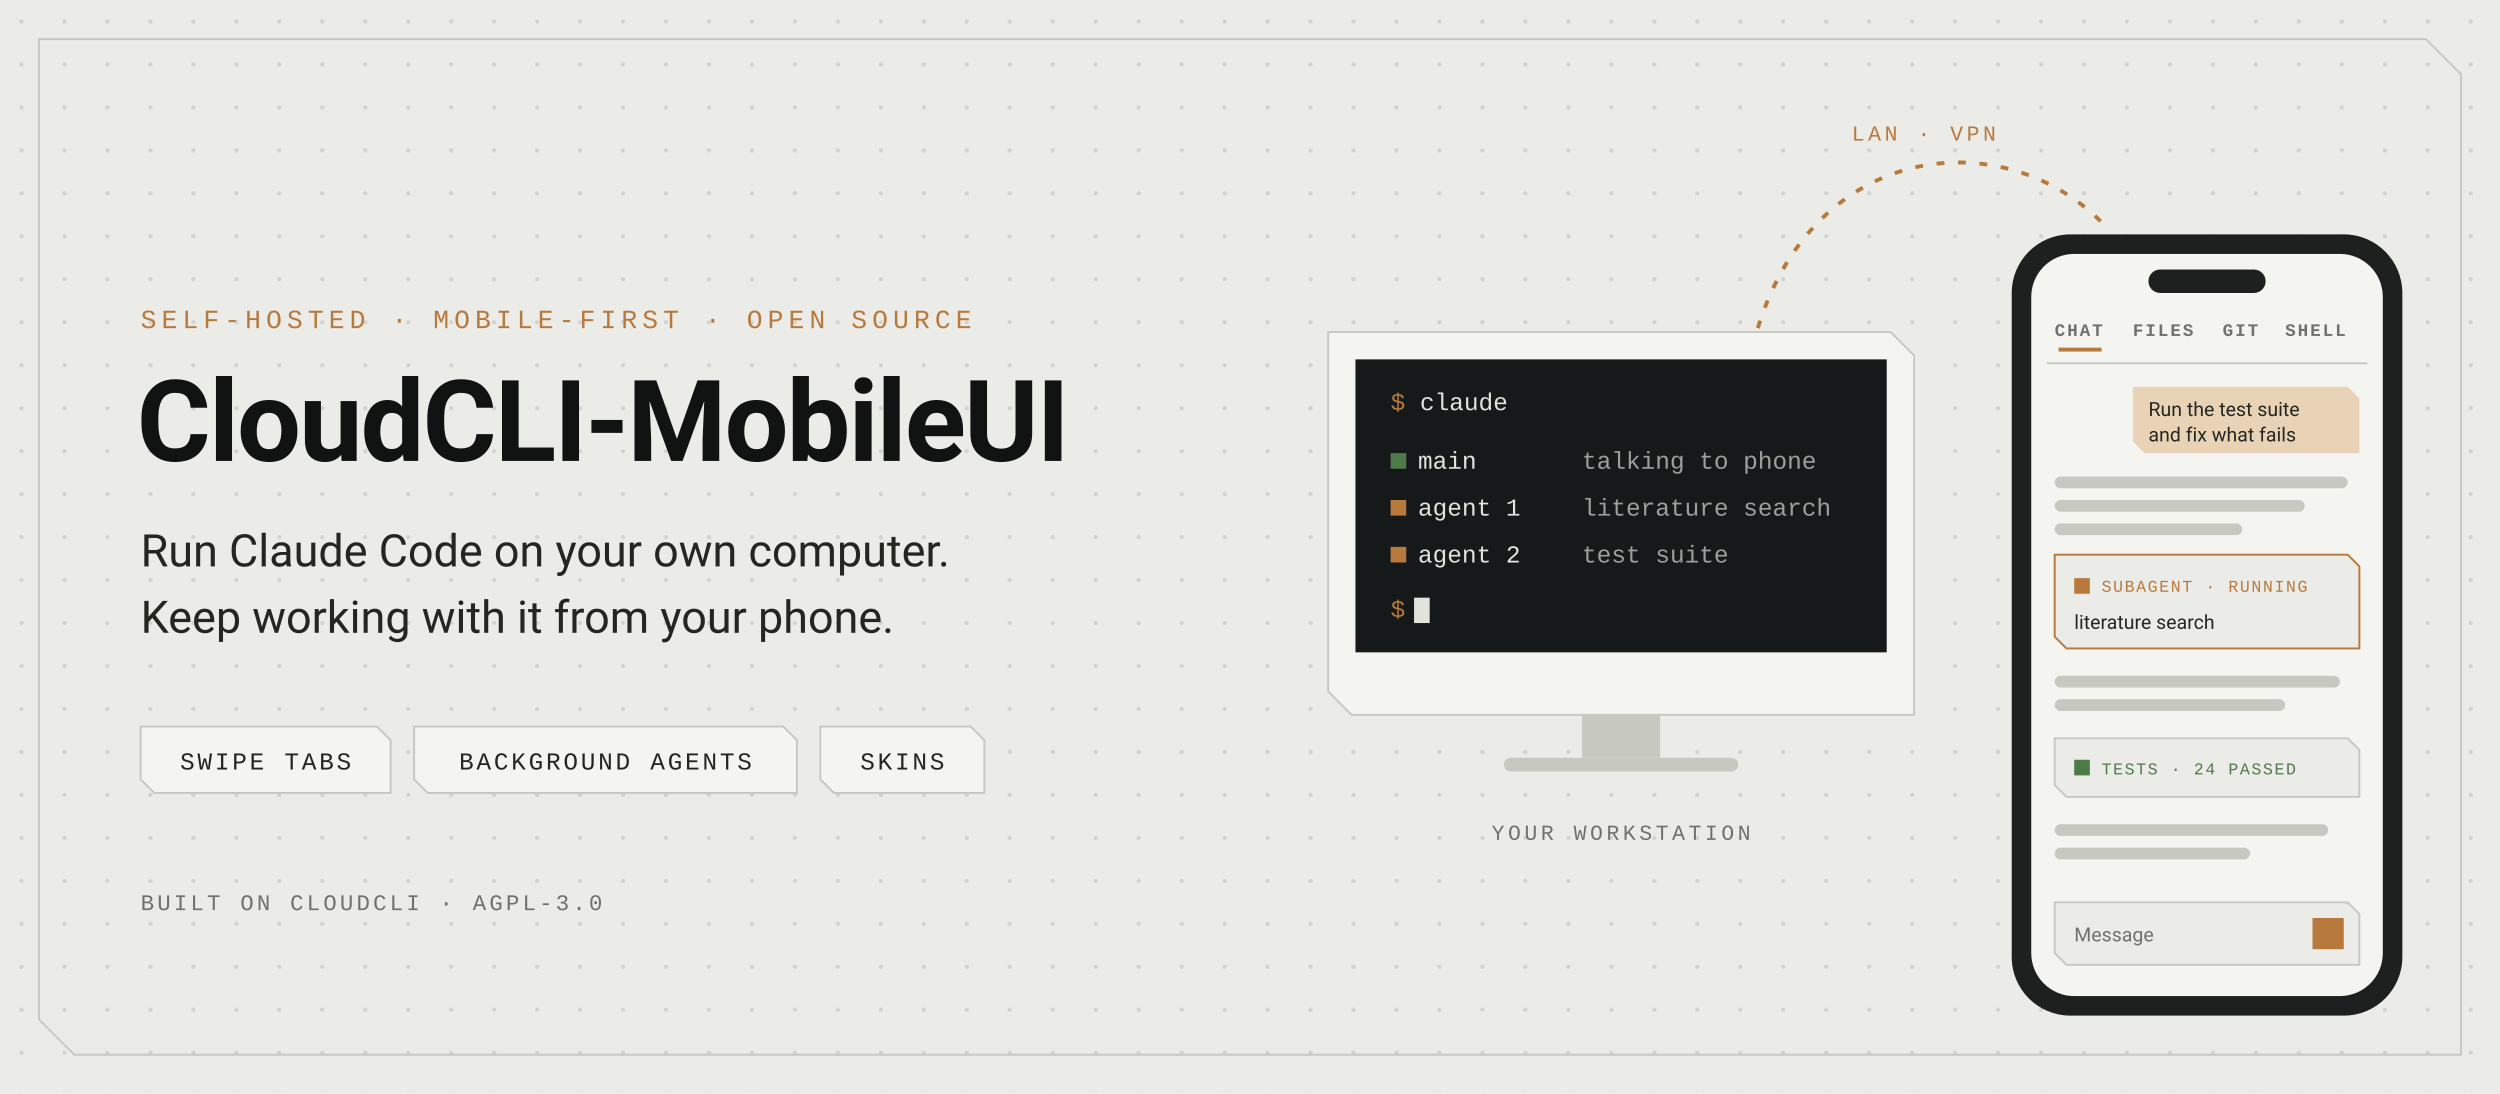
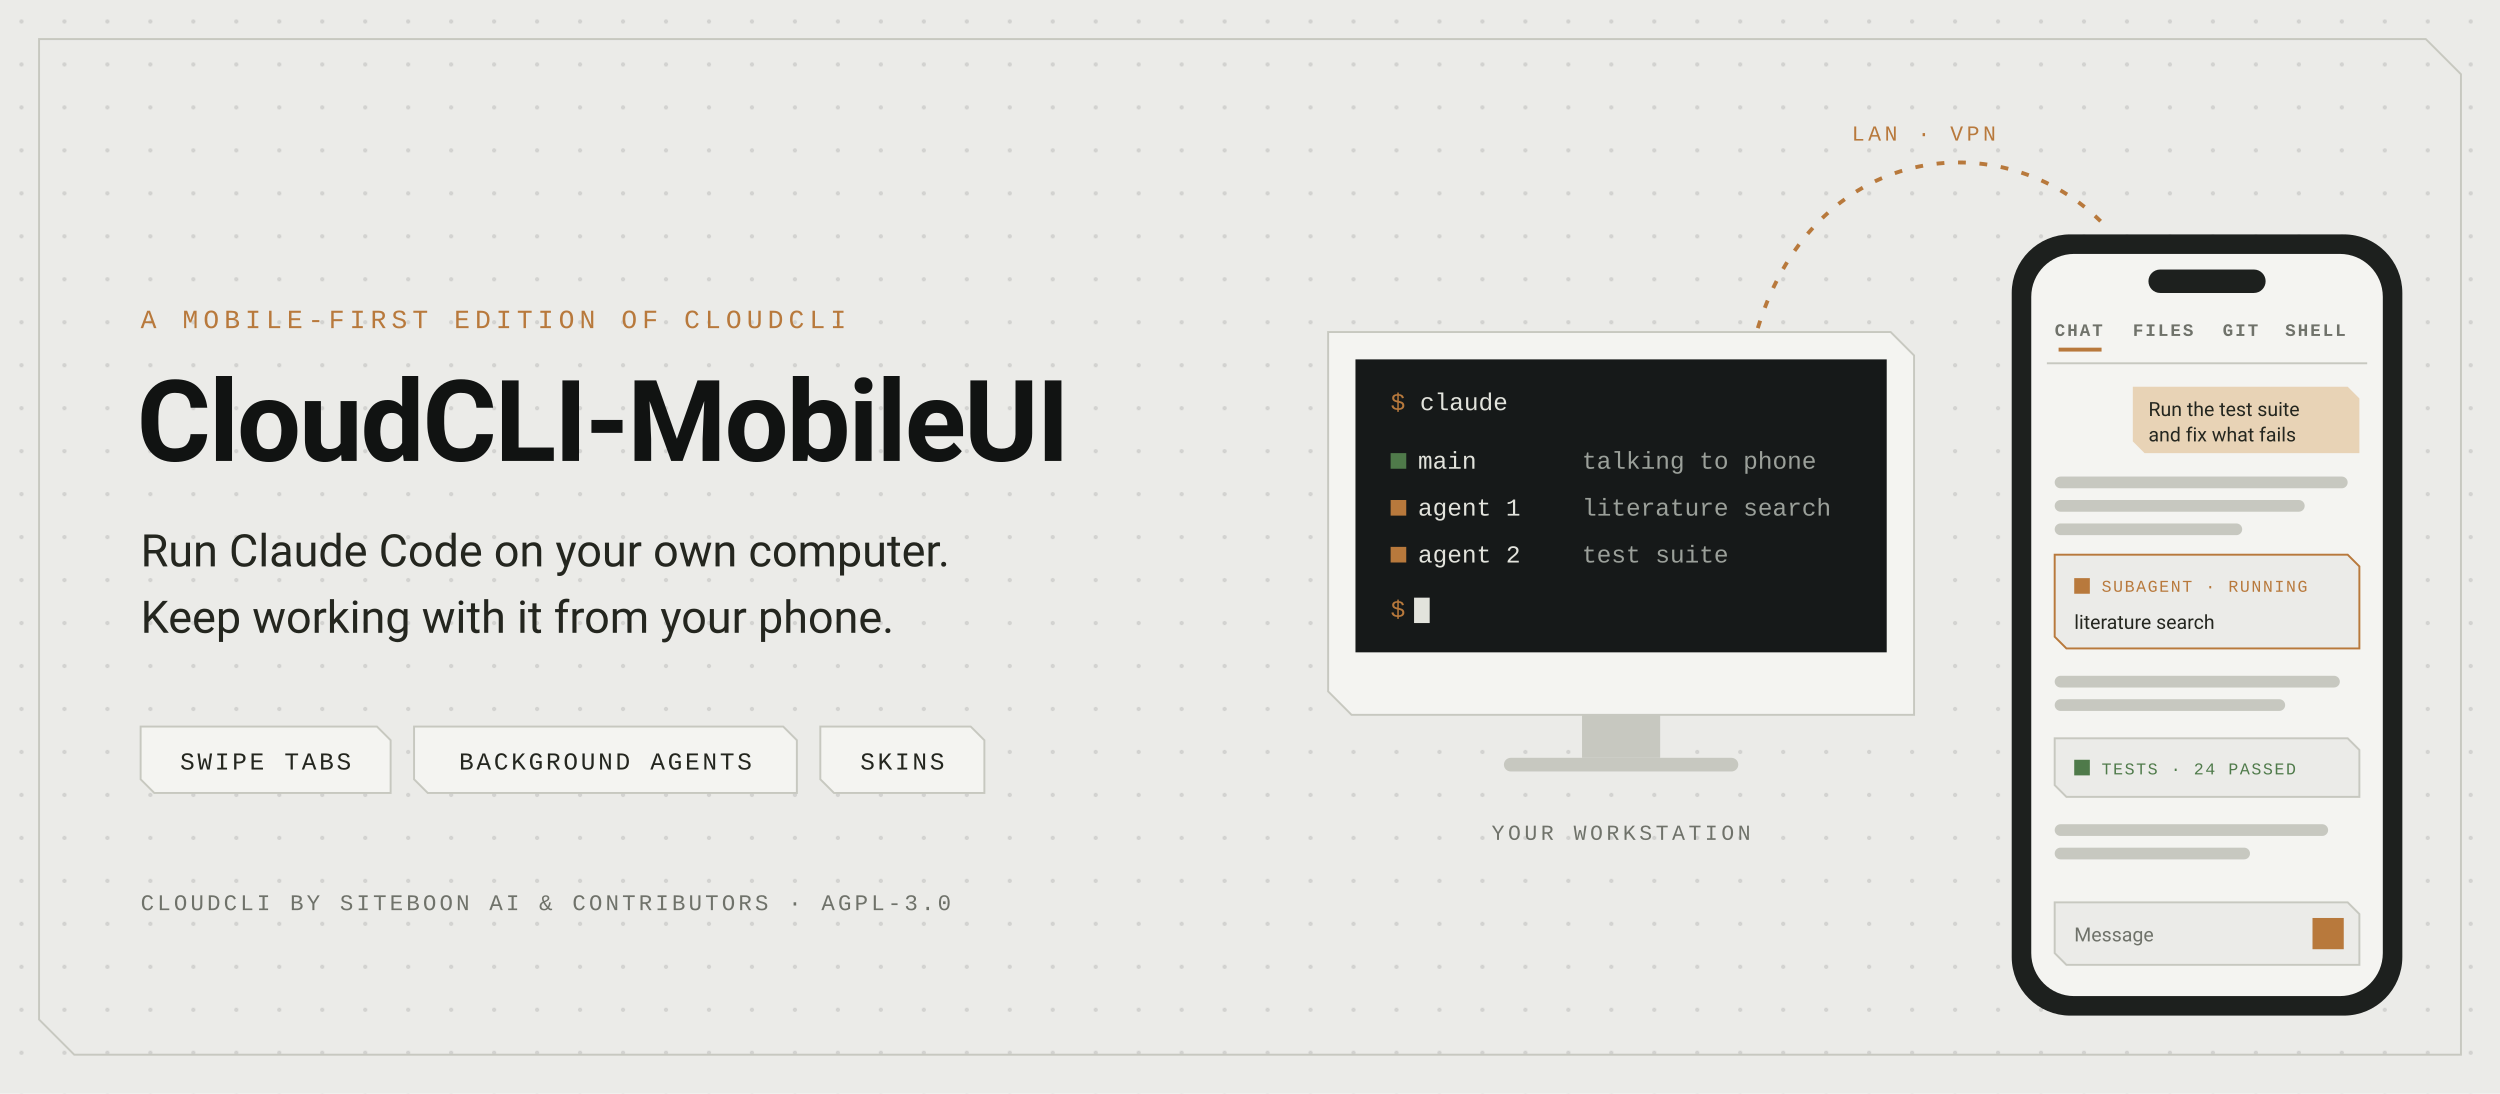
<svg xmlns="http://www.w3.org/2000/svg" width="1280" height="560" viewBox="0 0 1280 560" role="img" aria-labelledby="t d" fill="#24261f">
  <style>
  .sans { font-family: ui-sans-serif, system-ui, -apple-system, 'Segoe UI', Roboto, Helvetica, Arial, sans-serif; }
  .mono { font-family: ui-monospace, SFMono-Regular, Menlo, Consolas, 'Liberation Mono', monospace; }
  .flow { stroke-dasharray: 4 7; animation: flow 1.4s linear infinite; }
  .pulse { animation: pulse 1.6s ease-in-out infinite; }
  .pulse2 { animation: pulse 1.6s ease-in-out .8s infinite; }
  .cursor { animation: blink 1.1s steps(1) infinite; }
  .swipe { animation: swipe 9s ease-in-out infinite; }
  @keyframes flow { to { stroke-dashoffset: -22; } }
  @keyframes pulse { 0%, 100% { opacity: 1; } 50% { opacity: .2; } }
  @keyframes blink { 0%, 49% { opacity: 1; } 50%, 100% { opacity: 0; } }
  @keyframes swipe {
    0%, 18% { transform: translateX(0); }
    25%, 43% { transform: translateX(43.5px); }
    50%, 68% { transform: translateX(83px); }
    75%, 93% { transform: translateX(121.5px); }
    100% { transform: translateX(0); }
  }
  .playhead { animation: playhead 14s linear infinite; }
  @keyframes playhead { from { transform: translateX(0); } to { transform: translateX(900px); } }
  @media (prefers-reduced-motion: reduce) {
    .flow, .pulse, .pulse2, .cursor, .swipe, .playhead { animation: none; }
  }</style>
  <defs>
    <pattern id="dots" width="22" height="22" patternUnits="userSpaceOnUse">
      <circle cx="11" cy="11" r="1.1" fill="rgba(20,22,20,0.11)" />
    </pattern>
    <marker id="arrow" viewBox="0 0 10 10" refX="8" refY="5" markerWidth="7" markerHeight="7" orient="auto-start-reverse">
      <path d="M0,0 L10,5 L0,10 z" fill="#6f726a" />
    </marker>
  </defs>
  <rect width="1280" height="560" fill="#ebebe8" />
  <rect width="1280" height="560" fill="url(#dots)" />
  <polygon points="20,20 1242,20 1260,38 1260,540 38,540 20,522" fill="none" stroke="#c7c8c0" />
-   <text class="mono" x="72" y="168" font-size="13.5" letter-spacing="2.6" fill="#b8793c">SELF-HOSTED · MOBILE-FIRST · OPEN SOURCE</text>
+   <text class="mono" x="72" y="168" font-size="13.5" letter-spacing="2.6" fill="#b8793c">A MOBILE-FIRST EDITION OF CLOUDCLI</text>
  <text class="sans" x="70" y="236" font-size="58" font-weight="700" letter-spacing="-1" fill="#111312">CloudCLI-MobileUI</text>
  <text class="sans" x="72" y="290" font-size="23">Run Claude Code on your own computer.</text>
  <text class="sans" x="72" y="324" font-size="23">Keep working with it from your phone.</text>
  <polygon points="72,372 193,372 200,379 200,406 79,406 72,399" fill="#f4f4f1" stroke="#c7c8c0" />
  <text class="mono" x="136" y="394" font-size="12.5" letter-spacing="1.4" text-anchor="middle" fill="#24261f">SWIPE TABS</text>
  <polygon points="212,372 401,372 408,379 408,406 219,406 212,399" fill="#f4f4f1" stroke="#c7c8c0" />
  <text class="mono" x="310" y="394" font-size="12.5" letter-spacing="1.4" text-anchor="middle" fill="#24261f">BACKGROUND AGENTS</text>
  <polygon points="420,372 497,372 504,379 504,406 427,406 420,399" fill="#f4f4f1" stroke="#c7c8c0" />
  <text class="mono" x="462" y="394" font-size="12.5" letter-spacing="1.4" text-anchor="middle" fill="#24261f">SKINS</text>
-   <text class="mono" x="72" y="466" font-size="11.5" letter-spacing="1.6" fill="#6f726a">BUILT ON CLOUDCLI · AGPL-3.0</text>
+   <text class="mono" x="72" y="466" font-size="11.5" letter-spacing="1.6" fill="#6f726a">CLOUDCLI BY SITEBOON AI &amp; CONTRIBUTORS · AGPL-3.0</text>
  <polygon points="680,170 968,170 980,182 980,366 692,366 680,354" fill="#f4f4f1" stroke="#c7c8c0" />
  <rect x="694" y="184" width="272" height="150" fill="#161919" />
  <g class="mono" font-size="12.5">
    <text x="712" y="210" fill="#e2e3dc">
      <tspan fill="#b8793c">$</tspan> claude</text>
    <rect class="" x="712" y="232" width="8" height="8" fill="#4f7a4a" />
    <text x="726" y="240" fill="#e2e3dc">main</text>
    <text x="810" y="240" fill="#9ba09a">talking to phone</text>
    <rect class="pulse" x="712" y="256" width="8" height="8" fill="#b8793c" />
    <text x="726" y="264" fill="#e2e3dc">agent 1</text>
    <text x="810" y="264" fill="#9ba09a">literature search</text>
    <rect class="pulse2" x="712" y="280" width="8" height="8" fill="#b8793c" />
    <text x="726" y="288" fill="#e2e3dc">agent 2</text>
    <text x="810" y="288" fill="#9ba09a">test suite</text>
    <text x="712" y="316" fill="#b8793c">$</text>
    <rect class="cursor" x="724" y="306" width="8" height="13" fill="#e2e3dc" />
  </g>
  <rect x="810" y="366" width="40" height="22" fill="#c7c8c0" />
  <rect x="770" y="388" width="120" height="7" rx="3.5" fill="#c7c8c0" />
  <text class="mono" x="830" y="430" font-size="11" letter-spacing="1.8" text-anchor="middle" fill="#6f726a">YOUR WORKSTATION</text>
  <path class="flow" d="M 900 168 C 930 70, 1030 62, 1080 118" fill="none" stroke="#b8793c" stroke-width="2" />
  <text class="mono" x="985" y="72" font-size="11" letter-spacing="1.8" text-anchor="middle" fill="#b8793c">LAN · VPN</text>
  <g fill="#24261f">
    <rect x="1030" y="120" width="200" height="400" rx="30" fill="#1d201e" />
    <rect x="1040" y="130" width="180" height="380" rx="22" fill="#f4f4f1" />
    <rect x="1100" y="138" width="60" height="12" rx="6" fill="#1d201e" />
    <g class="mono" font-size="9" letter-spacing="1" font-weight="600">
      <text x="1052" y="172" fill="#6f726a">CHAT</text>
      <text x="1092" y="172" fill="#6f726a">FILES</text>
      <text x="1138" y="172" fill="#6f726a">GIT</text>
      <text x="1170" y="172" fill="#6f726a">SHELL</text>
    </g>
    <g class="swipe">
      <rect x="1054" y="178" width="22" height="2" fill="#b8793c" />
    </g>
    <line x1="1048" y1="186" x2="1212" y2="186" stroke="#c7c8c0" />
    <polygon points="1092,198 1202,198 1208,204 1208,232 1098,232 1092,226" fill="#e8d3b6" />
    <g class="sans" font-size="10">
      <text x="1100" y="213">Run the test suite</text>
      <text x="1100" y="226">and fix what fails</text>
    </g>
    <rect x="1052" y="244" width="150" height="6" rx="3" fill="#c7c8c0" />
    <rect x="1052" y="256" width="128" height="6" rx="3" fill="#c7c8c0" />
    <rect x="1052" y="268" width="96" height="6" rx="3" fill="#c7c8c0" />
    <polygon points="1052,284 1202,284 1208,290 1208,332 1058,332 1052,326" fill="#ebebe8" stroke="#b8793c" />
    <rect class="pulse" x="1062" y="296" width="8" height="8" fill="#b8793c" />
    <text class="mono" x="1076" y="303" font-size="8.5" letter-spacing=".8" fill="#b8793c">SUBAGENT · RUNNING</text>
    <text class="sans" x="1062" y="322" font-size="10">literature search</text>
    <rect x="1052" y="346" width="146" height="6" rx="3" fill="#c7c8c0" />
    <rect x="1052" y="358" width="118" height="6" rx="3" fill="#c7c8c0" />
    <polygon points="1052,378 1202,378 1208,384 1208,408 1058,408 1052,402" fill="#ebebe8" stroke="#c7c8c0" />
    <rect x="1062" y="389" width="8" height="8" fill="#4f7a4a" />
    <text class="mono" x="1076" y="396.5" font-size="8.5" letter-spacing=".8" fill="#4f7a4a">TESTS · 24 PASSED</text>
    <rect x="1052" y="422" width="140" height="6" rx="3" fill="#c7c8c0" />
    <rect x="1052" y="434" width="100" height="6" rx="3" fill="#c7c8c0" />
    <polygon points="1052,462 1202,462 1208,468 1208,494 1058,494 1052,488" fill="#ebebe8" stroke="#c7c8c0" />
    <text class="sans" x="1062" y="482" font-size="10" fill="#6f726a">Message</text>
    <rect x="1184" y="470" width="16" height="16" fill="#b8793c" />
  </g>
</svg>
